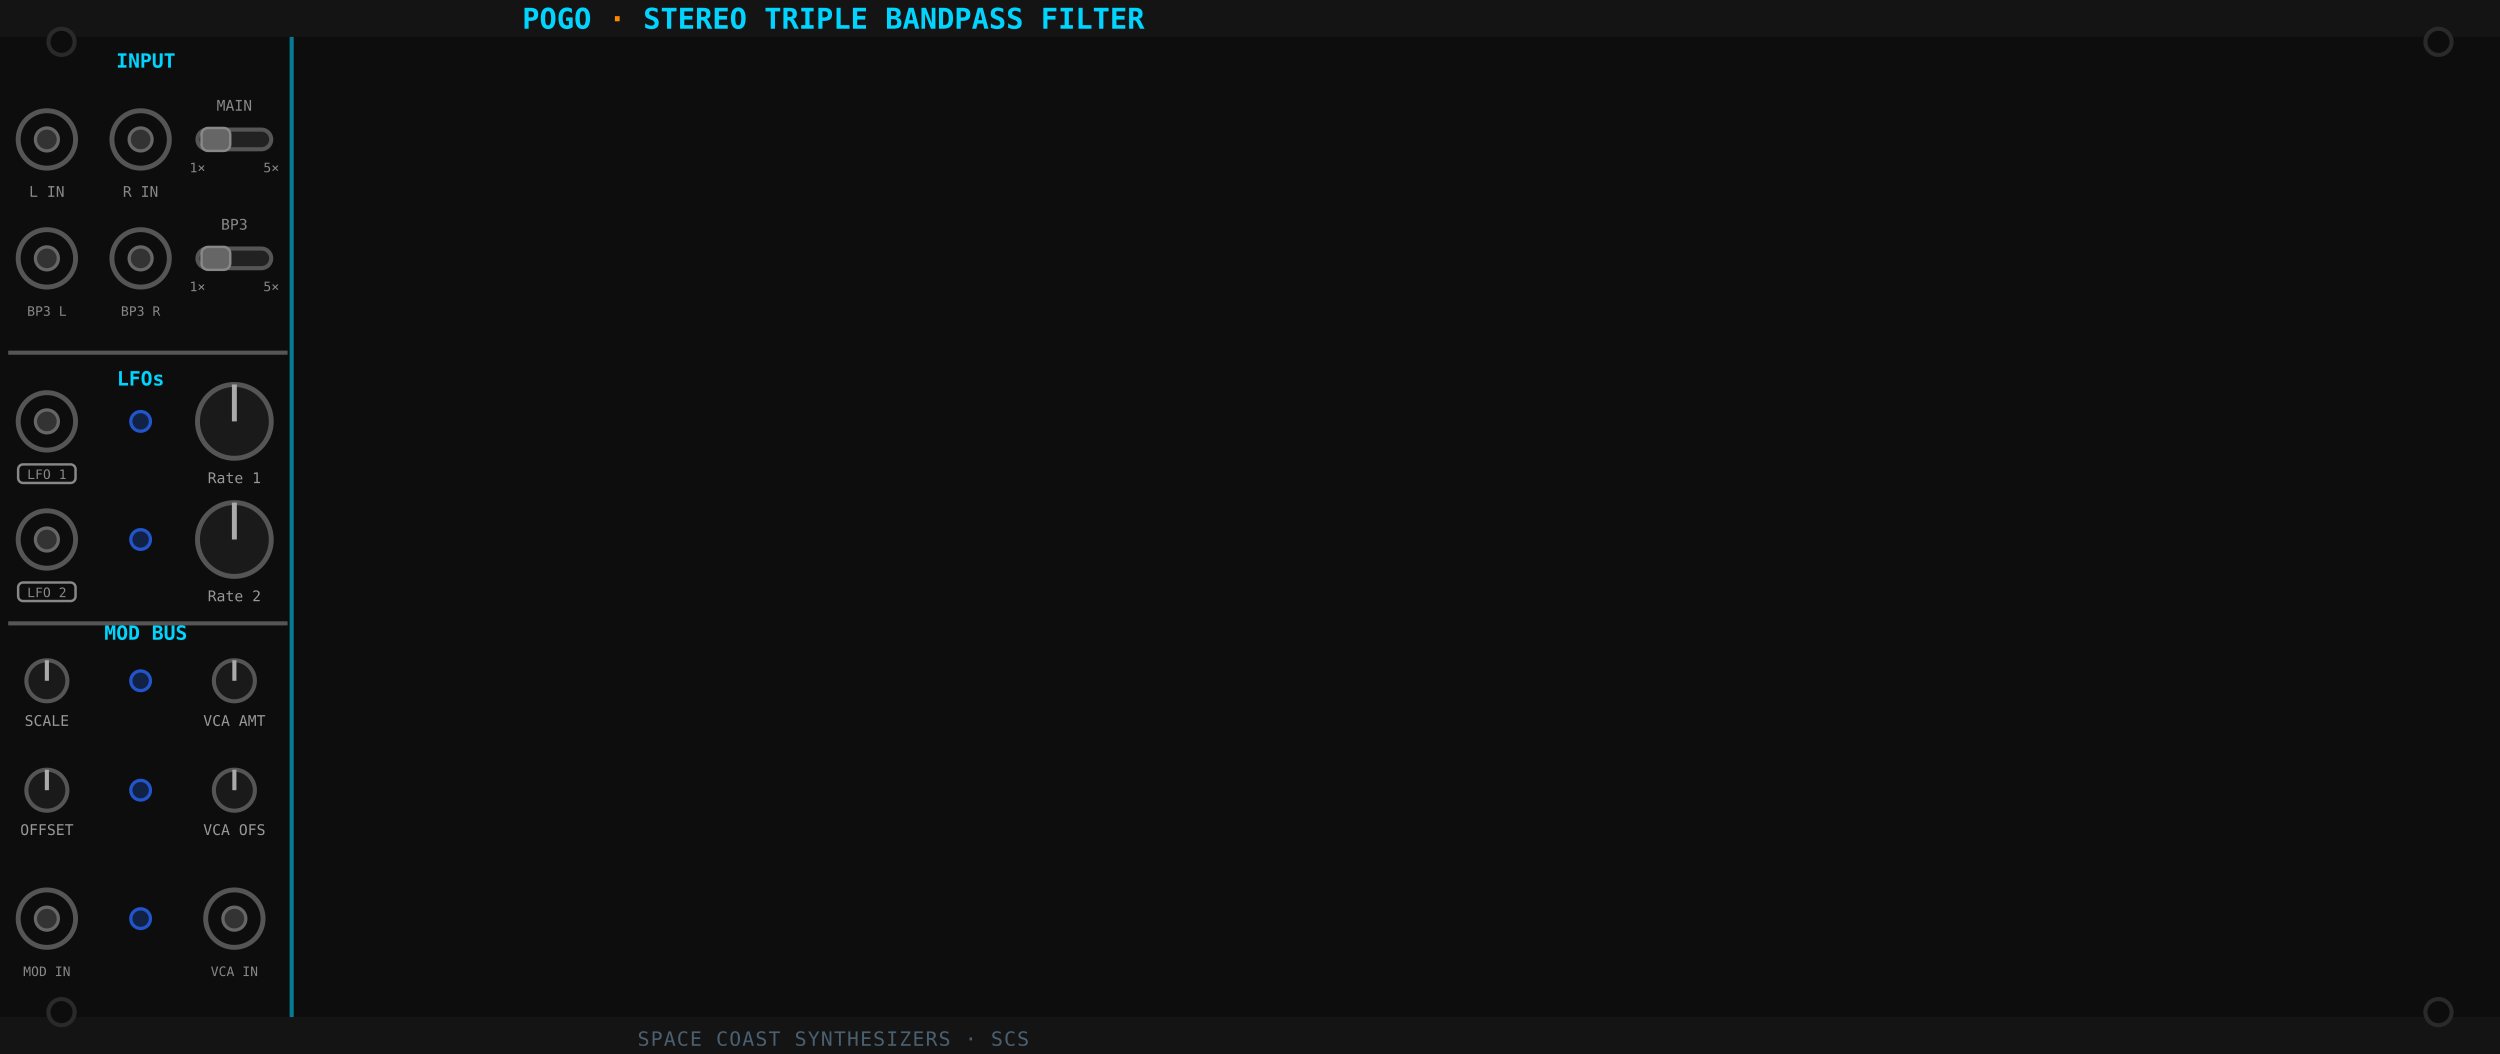
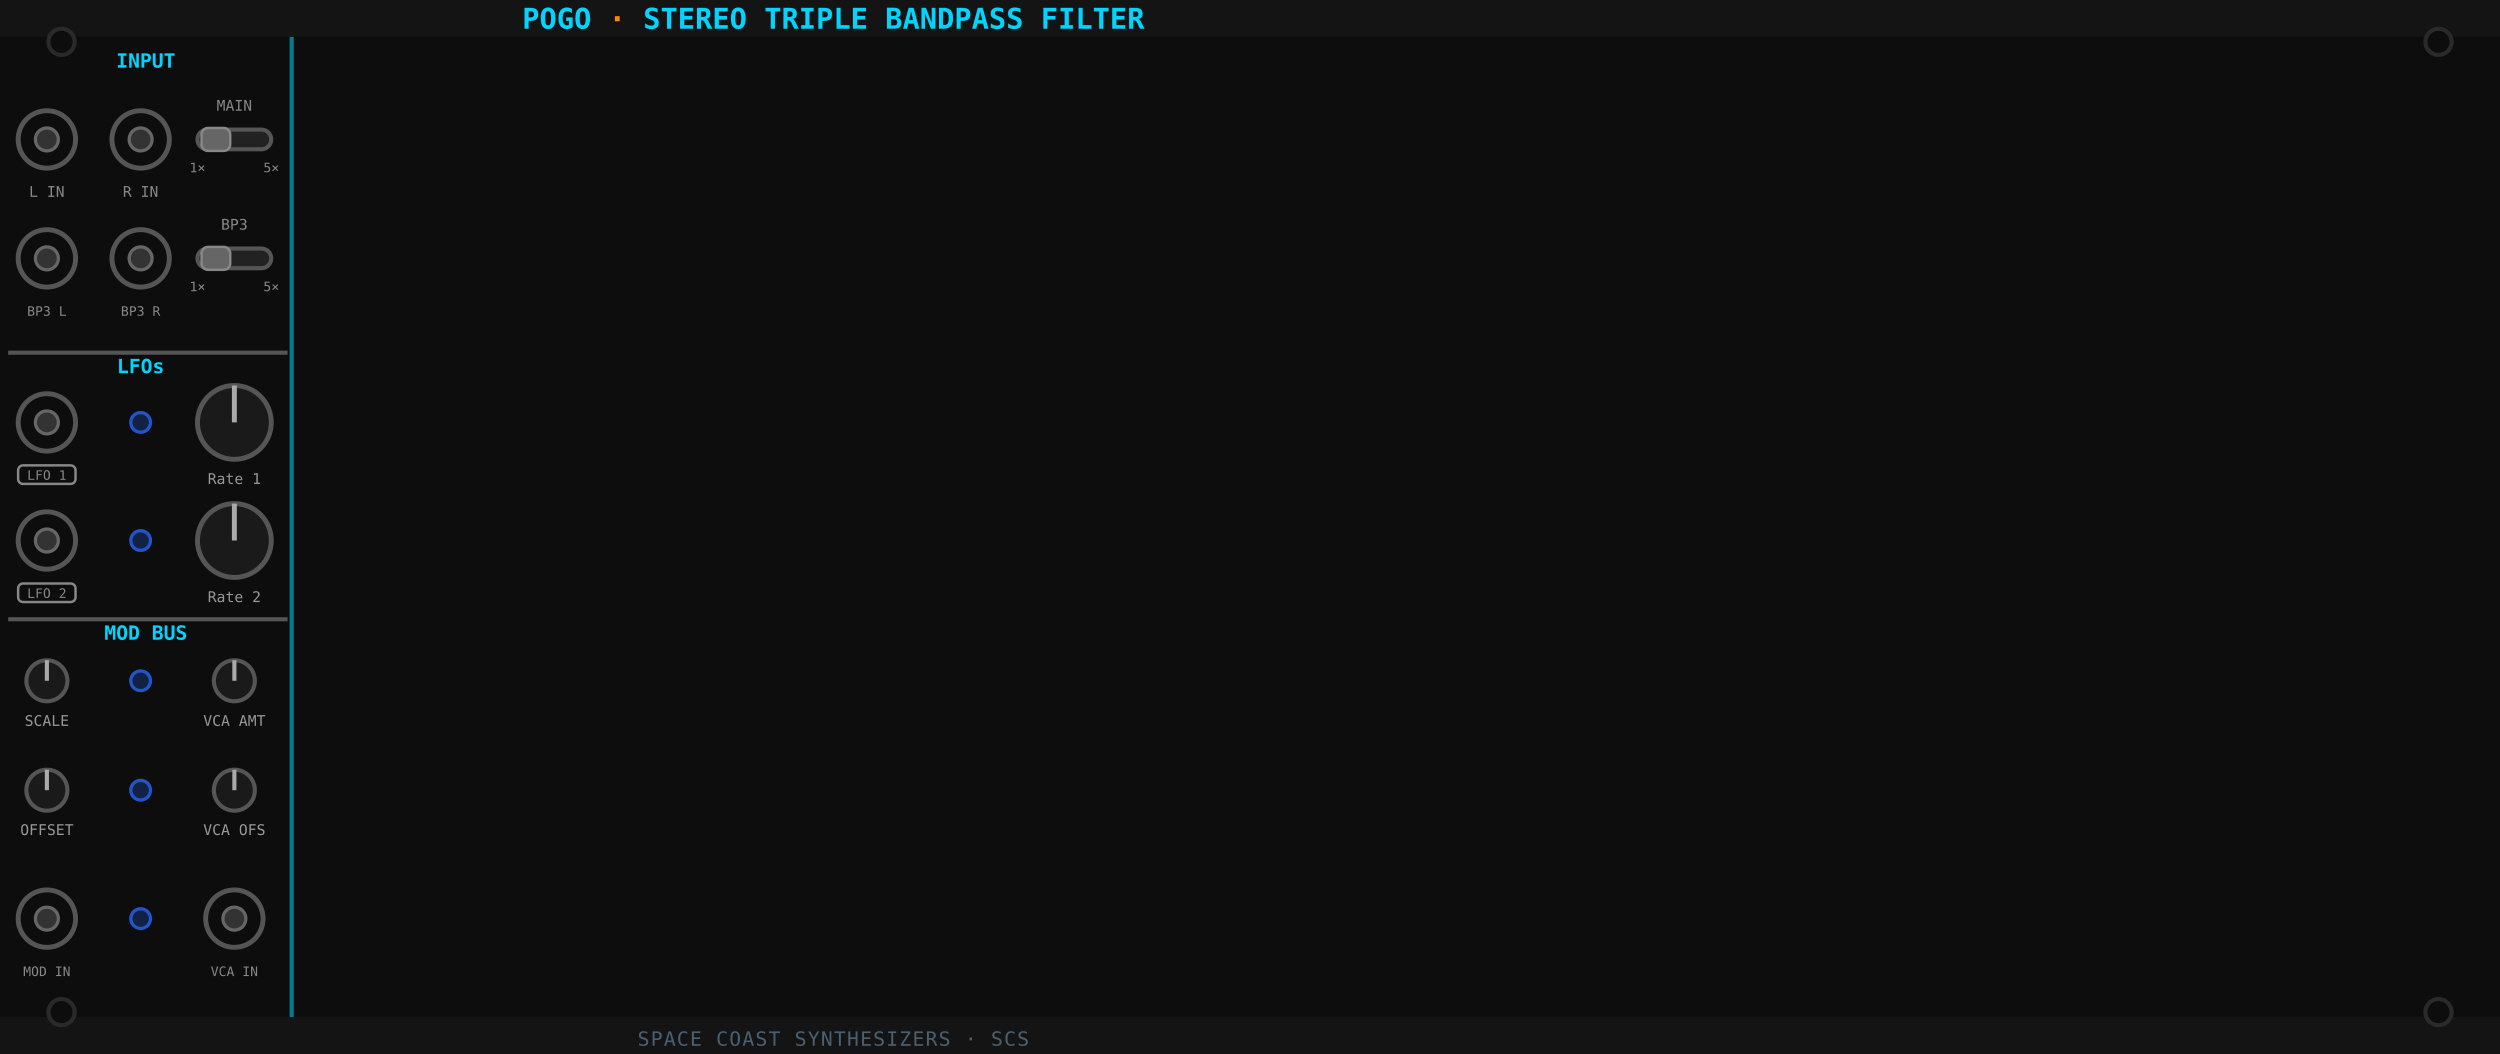
<svg xmlns="http://www.w3.org/2000/svg" width="304.8mm" height="128.5mm" viewBox="0 0 304.80 128.5">
  <rect x="0" y="0" width="304.8" height="128.5" fill="#0d0d0d" />
  <rect x="0" y="0" width="304.8" height="4.5" fill="#141414" />
  <rect x="0" y="124.0" width="304.8" height="4.5" fill="#141414" />
  <circle cx="7.5" cy="5.1" r="1.6" fill="#0d0d0d" stroke="#2a2a2a" stroke-width="0.5" />
  <circle cx="297.3" cy="5.1" r="1.6" fill="#0d0d0d" stroke="#2a2a2a" stroke-width="0.5" />
  <circle cx="7.5" cy="123.4" r="1.6" fill="#0d0d0d" stroke="#2a2a2a" stroke-width="0.5" />
  <circle cx="297.3" cy="123.4" r="1.6" fill="#0d0d0d" stroke="#2a2a2a" stroke-width="0.5" />
  <text x="101.60" y="3.5" fill="#00d4ff" font-family="monospace" font-size="3.5" font-weight="bold" text-anchor="middle">POGO  <tspan fill="#ff8800">·</tspan> STEREO TRIPLE BANDPASS FILTER</text>
  <text x="101.60" y="127.5" fill="#4a6070" font-family="monospace" font-size="2.4" text-anchor="middle" letter-spacing="0.15">SPACE COAST SYNTHESIZERS  ·  SCS</text>
  <line x1="35.56" y1="4.5" x2="35.56" y2="124.0" stroke="#00d4ff" stroke-width="0.5" opacity="0.55" />
  <line x1="1.0" y1="43.0" x2="35.06" y2="43.0" stroke="#555555" stroke-width="0.5" />
-   <line x1="1.0" y1="76.0" x2="35.06" y2="76.0" stroke="#555555" stroke-width="0.5" />
+   <line x1="1.0" y1="75.5" x2="35.06" y2="75.5" stroke="#555555" stroke-width="0.5" />
  <text x="17.78" y="8.25" fill="#00d4ff" font-family="monospace" font-size="2.4" text-anchor="middle" font-weight="bold">INPUT</text>
-   <text x="17.145" y="47.0" fill="#00d4ff" font-family="monospace" font-size="2.4" text-anchor="middle" font-weight="bold">LFOs</text>
+   <text x="17.145" y="45.5" fill="#00d4ff" font-family="monospace" font-size="2.4" text-anchor="middle" font-weight="bold">LFOs</text>
  <text x="17.78" y="78.0" fill="#00d4ff" font-family="monospace" font-size="2.4" text-anchor="middle" font-weight="bold">MOD BUS</text>
  <circle cx="5.715" cy="17.0" r="3.5" fill="none" stroke="#555" stroke-width="0.6" />
  <circle cx="5.715" cy="17.0" r="1.4" fill="#333" stroke="#666" stroke-width="0.4" />
  <text x="5.715" y="24.0" fill="#888" font-family="monospace" font-size="1.8" text-anchor="middle">L IN</text>
  <circle cx="17.145" cy="17.0" r="3.5" fill="none" stroke="#555" stroke-width="0.6" />
  <circle cx="17.145" cy="17.0" r="1.4" fill="#333" stroke="#666" stroke-width="0.4" />
  <text x="17.145" y="24.0" fill="#888" font-family="monospace" font-size="1.8" text-anchor="middle">R IN</text>
  <text x="28.575" y="13.5" fill="#888" font-family="monospace" font-size="1.8" text-anchor="middle">MAIN</text>
  <rect x="24.07" y="15.80" width="9" height="2.4" rx="1.2" fill="#222" stroke="#555" stroke-width="0.5" />
  <rect x="24.57" y="15.60" width="3.5" height="2.8" rx="0.8" fill="#666" stroke="#888" stroke-width="0.3" />
  <text x="24.075" y="21.0" fill="#888" font-family="monospace" font-size="1.6" text-anchor="middle">1×</text>
  <text x="33.075" y="21.0" fill="#888" font-family="monospace" font-size="1.6" text-anchor="middle">5×</text>
  <circle cx="5.715" cy="31.5" r="3.5" fill="none" stroke="#555" stroke-width="0.6" />
  <circle cx="5.715" cy="31.5" r="1.4" fill="#333" stroke="#666" stroke-width="0.4" />
  <text x="5.715" y="38.5" fill="#888" font-family="monospace" font-size="1.6" text-anchor="middle">BP3 L</text>
  <circle cx="17.145" cy="31.5" r="3.5" fill="none" stroke="#555" stroke-width="0.6" />
  <circle cx="17.145" cy="31.5" r="1.4" fill="#333" stroke="#666" stroke-width="0.4" />
  <text x="17.145" y="38.5" fill="#888" font-family="monospace" font-size="1.6" text-anchor="middle">BP3 R</text>
  <text x="28.575" y="28.0" fill="#888" font-family="monospace" font-size="1.8" text-anchor="middle">BP3</text>
  <rect x="24.07" y="30.30" width="9" height="2.4" rx="1.2" fill="#222" stroke="#555" stroke-width="0.5" />
  <rect x="24.57" y="30.10" width="3.5" height="2.8" rx="0.8" fill="#666" stroke="#888" stroke-width="0.3" />
  <text x="24.075" y="35.5" fill="#888" font-family="monospace" font-size="1.6" text-anchor="middle">1×</text>
  <text x="33.075" y="35.5" fill="#888" font-family="monospace" font-size="1.6" text-anchor="middle">5×</text>
-   <circle cx="5.715" cy="51.375" r="3.5" fill="none" stroke="#555" stroke-width="0.6" />
-   <circle cx="5.715" cy="51.375" r="1.4" fill="#333" stroke="#666" stroke-width="0.4" />
-   <rect x="2.21" y="56.62" width="7.0" height="2.26" rx="0.6" fill="none" stroke="#888" stroke-width="0.3" />
-   <text x="5.715" y="58.4" fill="#888" font-family="monospace" font-size="1.6" text-anchor="middle">LFO 1</text>
-   <circle cx="17.145" cy="51.375" r="1.2" fill="#112244" stroke="#2255cc" stroke-width="0.4" />
-   <circle cx="28.575" cy="51.375" r="4.5" fill="#1a1a1a" stroke="#555" stroke-width="0.6" />
-   <line x1="28.575" y1="51.375" x2="28.575" y2="46.875" stroke="#aaa" stroke-width="0.6" />
-   <text x="28.575" y="58.9" fill="#999" font-family="monospace" font-size="1.8" text-anchor="middle">Rate 1</text>
-   <circle cx="5.715" cy="65.775" r="3.5" fill="none" stroke="#555" stroke-width="0.6" />
-   <circle cx="5.715" cy="65.775" r="1.4" fill="#333" stroke="#666" stroke-width="0.4" />
-   <rect x="2.21" y="71.02" width="7.0" height="2.26" rx="0.6" fill="none" stroke="#888" stroke-width="0.3" />
-   <text x="5.715" y="72.8" fill="#888" font-family="monospace" font-size="1.6" text-anchor="middle">LFO 2</text>
-   <circle cx="17.145" cy="65.775" r="1.2" fill="#112244" stroke="#2255cc" stroke-width="0.4" />
-   <circle cx="28.575" cy="65.775" r="4.5" fill="#1a1a1a" stroke="#555" stroke-width="0.6" />
-   <line x1="28.575" y1="65.775" x2="28.575" y2="61.275" stroke="#aaa" stroke-width="0.6" />
-   <text x="28.575" y="73.3" fill="#999" font-family="monospace" font-size="1.8" text-anchor="middle">Rate 2</text>
+   <circle cx="5.715" cy="51.5" r="3.5" fill="none" stroke="#555" stroke-width="0.6" />
+   <circle cx="5.715" cy="51.5" r="1.4" fill="#333" stroke="#666" stroke-width="0.4" />
+   <rect x="2.21" y="56.74" width="7.0" height="2.26" rx="0.6" fill="none" stroke="#888" stroke-width="0.3" />
+   <text x="5.715" y="58.5" fill="#888" font-family="monospace" font-size="1.6" text-anchor="middle">LFO 1</text>
+   <circle cx="17.145" cy="51.5" r="1.2" fill="#112244" stroke="#2255cc" stroke-width="0.4" />
+   <circle cx="28.575" cy="51.5" r="4.5" fill="#1a1a1a" stroke="#555" stroke-width="0.6" />
+   <line x1="28.575" y1="51.5" x2="28.575" y2="47.0" stroke="#aaa" stroke-width="0.6" />
+   <text x="28.575" y="59.0" fill="#999" font-family="monospace" font-size="1.8" text-anchor="middle">Rate 1</text>
+   <circle cx="5.715" cy="65.9" r="3.5" fill="none" stroke="#555" stroke-width="0.6" />
+   <circle cx="5.715" cy="65.9" r="1.4" fill="#333" stroke="#666" stroke-width="0.4" />
+   <rect x="2.21" y="71.14" width="7.0" height="2.26" rx="0.6" fill="none" stroke="#888" stroke-width="0.3" />
+   <text x="5.715" y="72.9" fill="#888" font-family="monospace" font-size="1.6" text-anchor="middle">LFO 2</text>
+   <circle cx="17.145" cy="65.9" r="1.2" fill="#112244" stroke="#2255cc" stroke-width="0.4" />
+   <circle cx="28.575" cy="65.9" r="4.5" fill="#1a1a1a" stroke="#555" stroke-width="0.6" />
+   <line x1="28.575" y1="65.9" x2="28.575" y2="61.4" stroke="#aaa" stroke-width="0.6" />
+   <text x="28.575" y="73.4" fill="#999" font-family="monospace" font-size="1.8" text-anchor="middle">Rate 2</text>
  <circle cx="5.715" cy="83.0" r="2.5" fill="#1a1a1a" stroke="#555" stroke-width="0.5" />
  <line x1="5.715" y1="83.0" x2="5.715" y2="80.5" stroke="#aaa" stroke-width="0.5" />
  <text x="5.715" y="88.5" fill="#999" font-family="monospace" font-size="1.8" text-anchor="middle">SCALE</text>
  <circle cx="28.575" cy="83.0" r="2.5" fill="#1a1a1a" stroke="#555" stroke-width="0.5" />
  <line x1="28.575" y1="83.0" x2="28.575" y2="80.5" stroke="#aaa" stroke-width="0.5" />
  <text x="28.575" y="88.5" fill="#999" font-family="monospace" font-size="1.8" text-anchor="middle">VCA AMT</text>
  <circle cx="17.145" cy="83.0" r="1.2" fill="#112244" stroke="#2255cc" stroke-width="0.4" />
  <circle cx="5.715" cy="96.34" r="2.5" fill="#1a1a1a" stroke="#555" stroke-width="0.5" />
  <line x1="5.715" y1="96.34" x2="5.715" y2="93.84" stroke="#aaa" stroke-width="0.5" />
  <text x="5.715" y="101.8" fill="#999" font-family="monospace" font-size="1.8" text-anchor="middle">OFFSET</text>
  <circle cx="28.575" cy="96.34" r="2.5" fill="#1a1a1a" stroke="#555" stroke-width="0.5" />
  <line x1="28.575" y1="96.34" x2="28.575" y2="93.84" stroke="#aaa" stroke-width="0.5" />
  <text x="28.575" y="101.8" fill="#999" font-family="monospace" font-size="1.8" text-anchor="middle">VCA OFS</text>
  <circle cx="17.145" cy="96.34" r="1.2" fill="#112244" stroke="#2255cc" stroke-width="0.4" />
  <circle cx="5.715" cy="112.0" r="3.5" fill="none" stroke="#555" stroke-width="0.6" />
  <circle cx="5.715" cy="112.0" r="1.4" fill="#333" stroke="#666" stroke-width="0.4" />
  <text x="5.715" y="119.0" fill="#888" font-family="monospace" font-size="1.6" text-anchor="middle">MOD IN</text>
  <circle cx="17.145" cy="112.0" r="1.2" fill="#112244" stroke="#2255cc" stroke-width="0.4" />
  <circle cx="28.575" cy="112.0" r="3.5" fill="none" stroke="#555" stroke-width="0.6" />
  <circle cx="28.575" cy="112.0" r="1.4" fill="#333" stroke="#666" stroke-width="0.4" />
  <text x="28.575" y="119.0" fill="#888" font-family="monospace" font-size="1.6" text-anchor="middle">VCA IN</text>
</svg>
